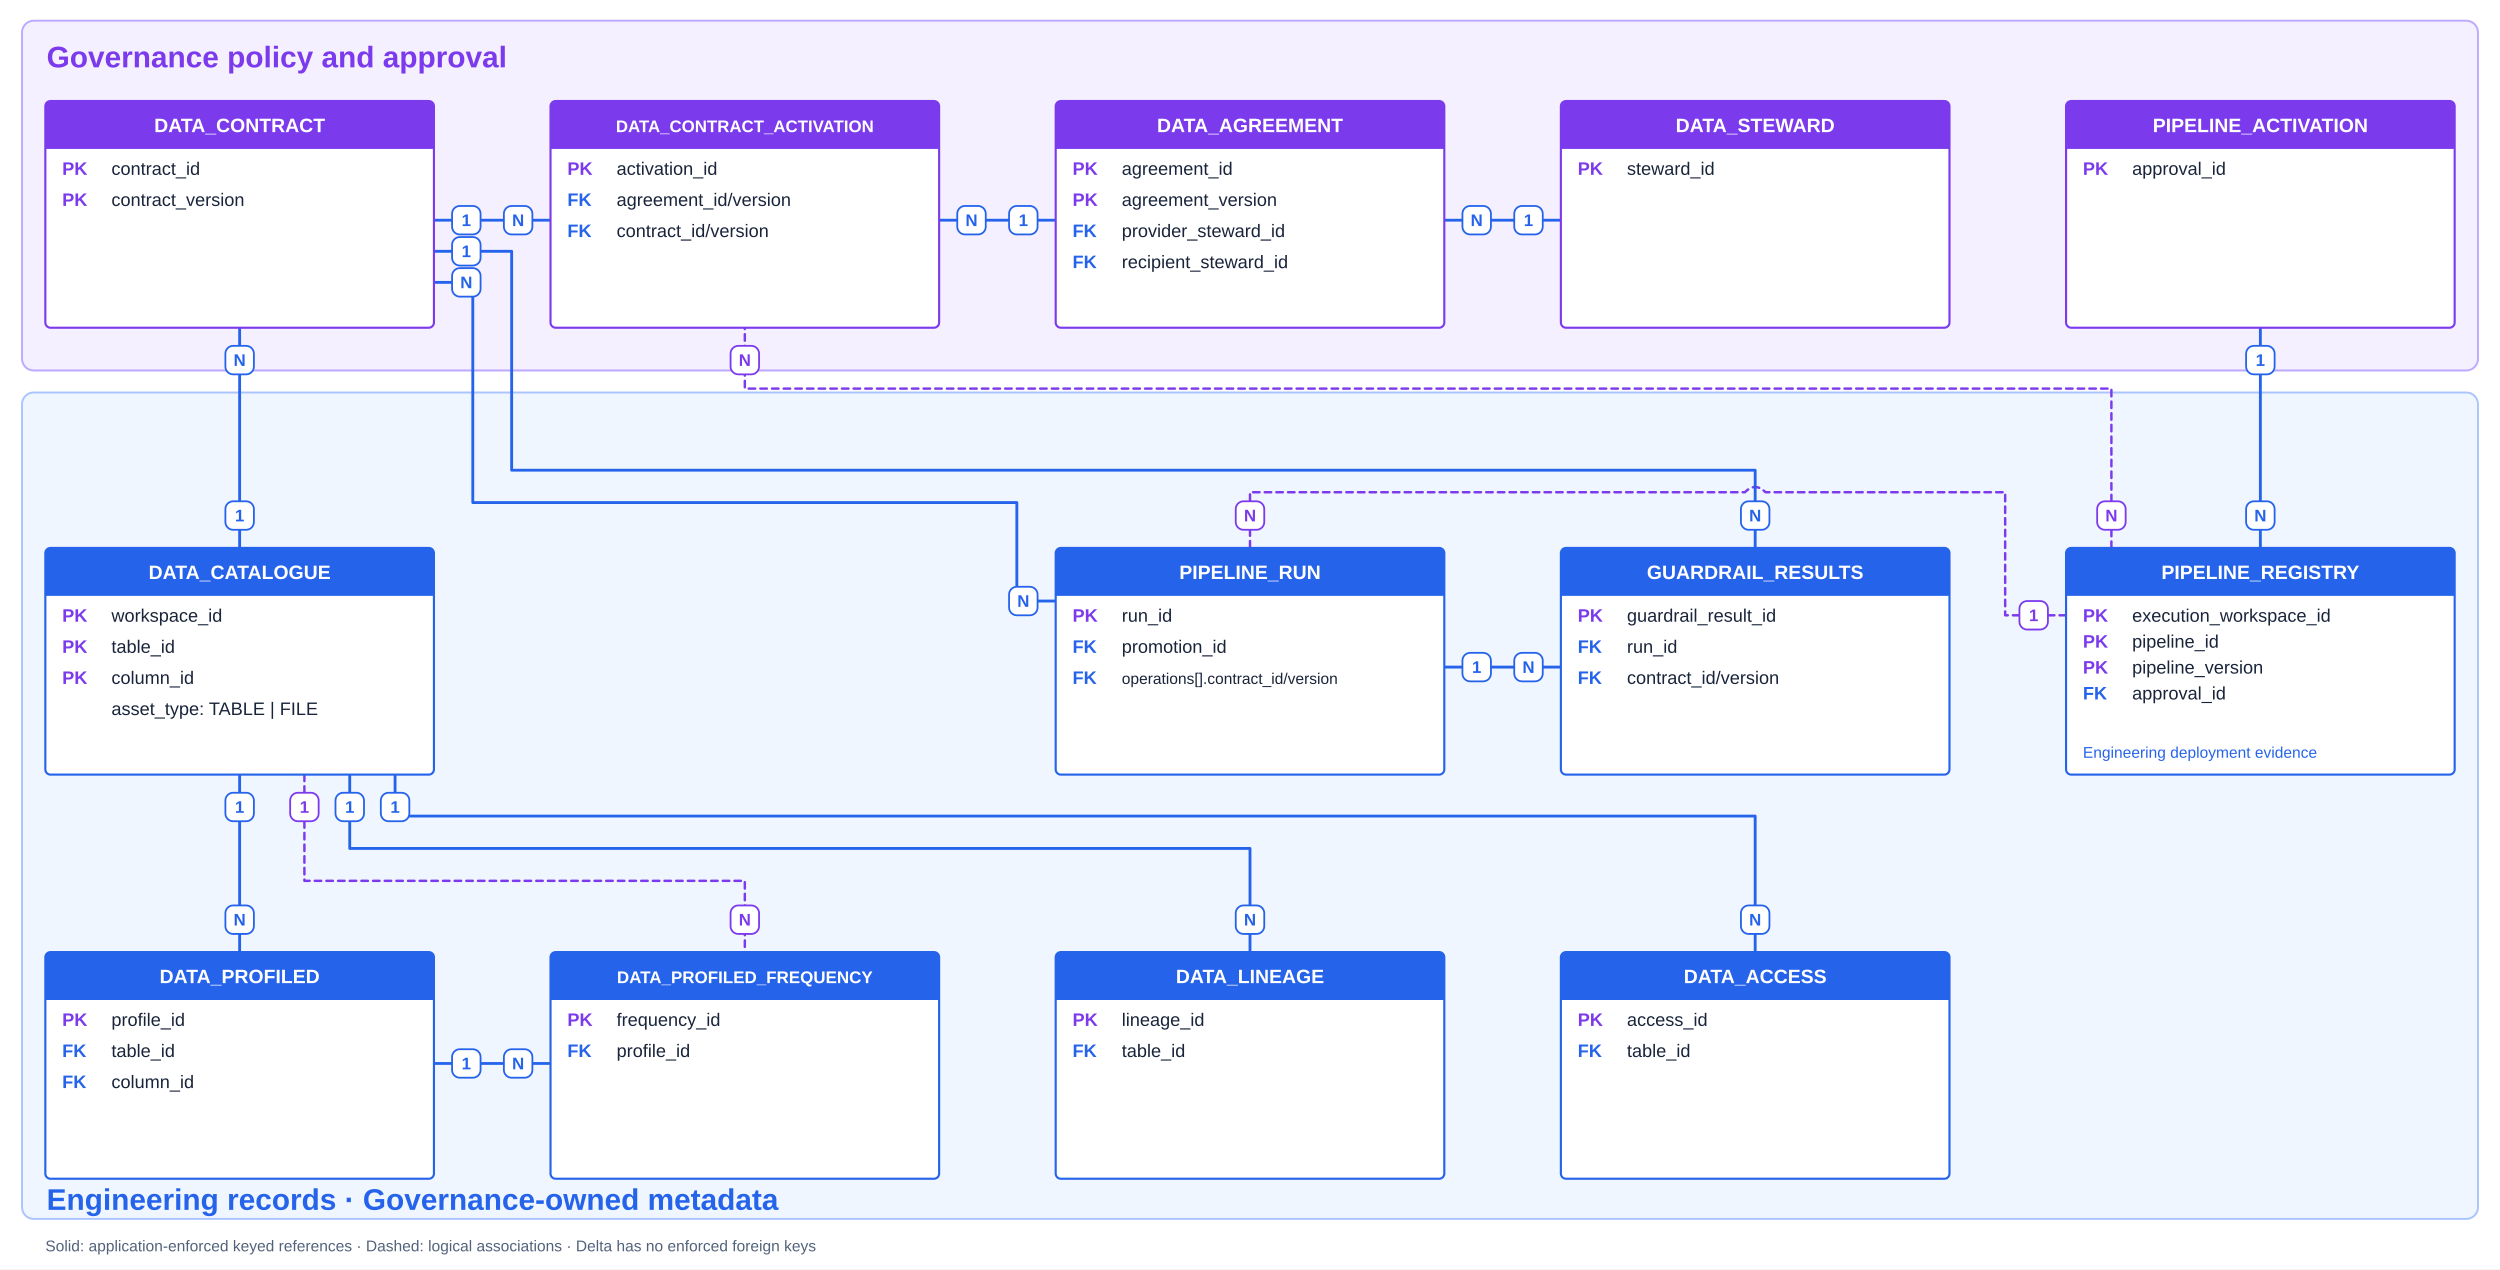
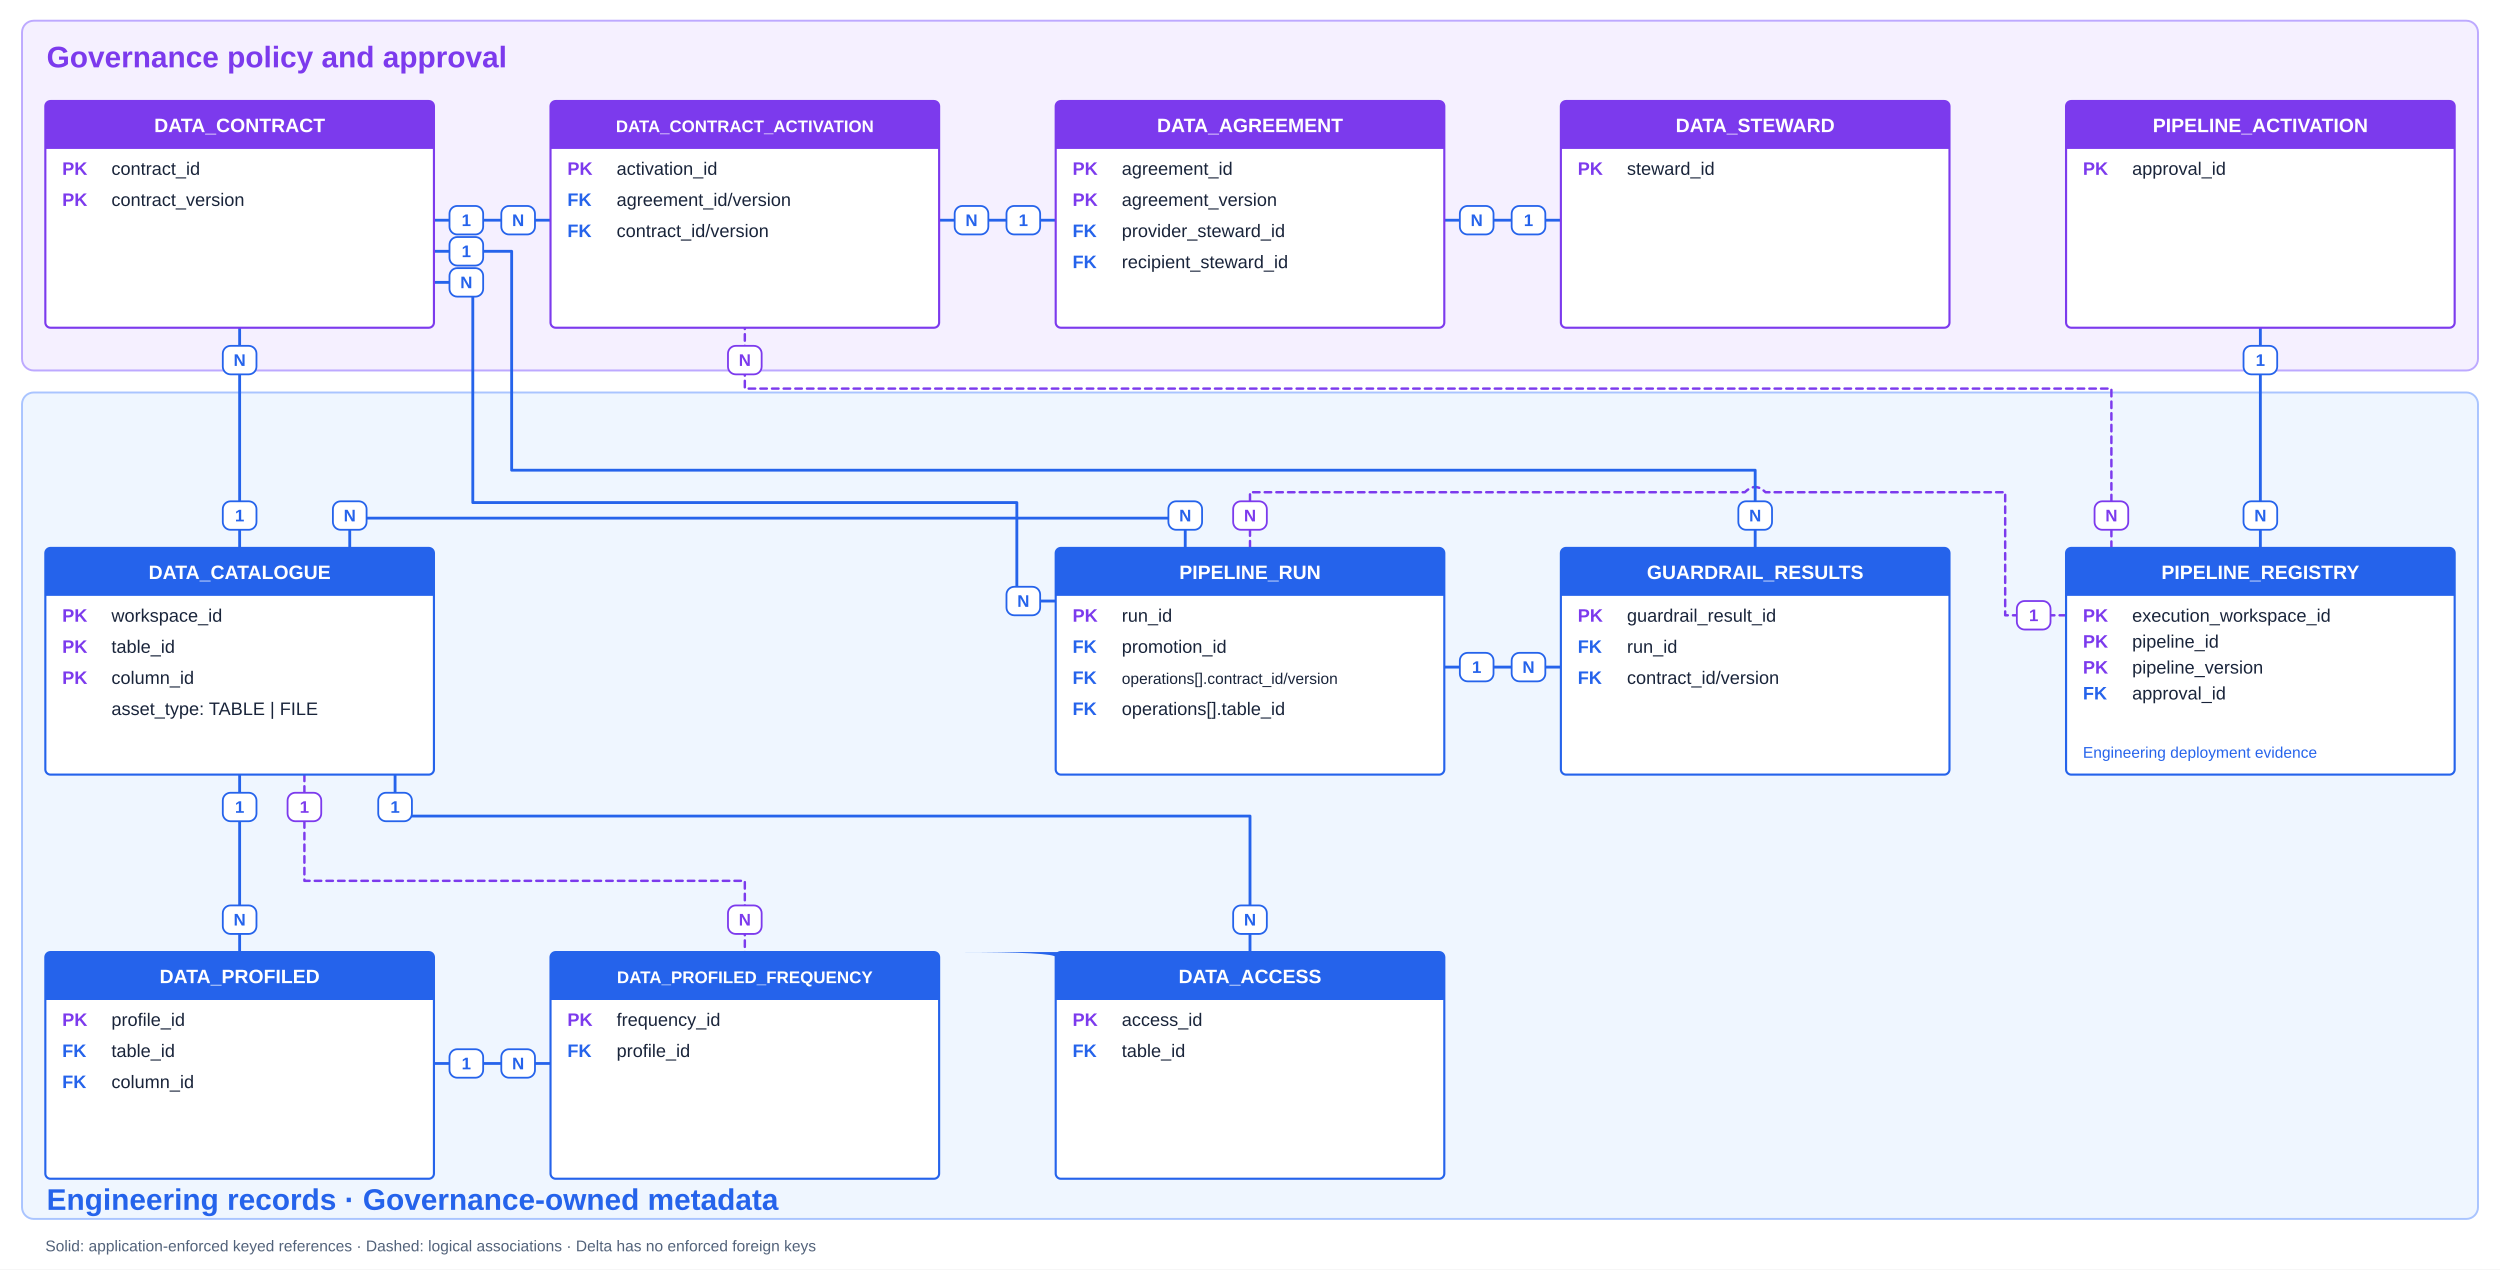
<svg xmlns="http://www.w3.org/2000/svg" xmlns:xlink="http://www.w3.org/1999/xlink" width="1930" height="980" viewBox="0 0 1930 980" role="img" aria-label="FabricOps metadata relationship diagram">
  <rect width="1930" height="980" fill="#FFFFFF" />
  <rect x="17" y="16" width="1896" height="270" rx="9" fill="#F5F0FF" stroke="#BDA9FF" stroke-width="1.5" />
  <rect x="17" y="303" width="1896" height="638" rx="9" fill="#EFF6FF" stroke="#A9C4FF" stroke-width="1.5" />
  <text x="36" y="52" font-size="23" font-family="Segoe UI, Arial, sans-serif" font-weight="700" fill="#7C3AED">Governance policy and approval</text>
  <text x="36" y="934" font-size="23" font-family="Segoe UI, Arial, sans-serif" font-weight="700" fill="#2563EB">Engineering records · Governance-owned metadata</text>
  <g id="metadata-er-relationships" aria-label="Metadata table relationships">
    <g class="metadata-er-relationship" data-from="DATA_STEWARD" data-to="DATA_AGREEMENT" data-cardinality="1-N" data-kind="physical">
      <path d="M1205 170H1115" fill="none" stroke="#2563EB" stroke-width="2.2" stroke-linecap="round" stroke-linejoin="round" />
-       <rect x="1169" y="159" width="22" height="22" rx="6" fill="#FFFFFF" stroke="#2563EB" stroke-width="1.4" />
+       <rect x="1167" y="159" width="26" height="22" rx="6" fill="#FFFFFF" stroke="#2563EB" stroke-width="1.4" />
      <text x="1180" y="174.5" text-anchor="middle" font-size="13" font-weight="700" font-family="Segoe UI, Arial, sans-serif" fill="#2563EB">1</text>
-       <rect x="1129" y="159" width="22" height="22" rx="6" fill="#FFFFFF" stroke="#2563EB" stroke-width="1.4" />
+       <rect x="1127" y="159" width="26" height="22" rx="6" fill="#FFFFFF" stroke="#2563EB" stroke-width="1.4" />
      <text x="1140" y="174.5" text-anchor="middle" font-size="13" font-weight="700" font-family="Segoe UI, Arial, sans-serif" fill="#2563EB">N</text>
    </g>
    <g class="metadata-er-relationship" data-from="DATA_AGREEMENT" data-to="DATA_CONTRACT_ACTIVATION" data-cardinality="1-N" data-kind="physical">
      <path d="M815 170H725" fill="none" stroke="#2563EB" stroke-width="2.2" stroke-linecap="round" stroke-linejoin="round" />
-       <rect x="779" y="159" width="22" height="22" rx="6" fill="#FFFFFF" stroke="#2563EB" stroke-width="1.4" />
+       <rect x="777" y="159" width="26" height="22" rx="6" fill="#FFFFFF" stroke="#2563EB" stroke-width="1.4" />
      <text x="790" y="174.5" text-anchor="middle" font-size="13" font-weight="700" font-family="Segoe UI, Arial, sans-serif" fill="#2563EB">1</text>
-       <rect x="739" y="159" width="22" height="22" rx="6" fill="#FFFFFF" stroke="#2563EB" stroke-width="1.4" />
+       <rect x="737" y="159" width="26" height="22" rx="6" fill="#FFFFFF" stroke="#2563EB" stroke-width="1.4" />
      <text x="750" y="174.5" text-anchor="middle" font-size="13" font-weight="700" font-family="Segoe UI, Arial, sans-serif" fill="#2563EB">N</text>
    </g>
    <g class="metadata-er-relationship" data-from="PIPELINE_ACTIVATION" data-to="PIPELINE_REGISTRY" data-cardinality="1-N" data-kind="physical">
      <path d="M1745 253V423" fill="none" stroke="#2563EB" stroke-width="2.2" stroke-linecap="round" stroke-linejoin="round" />
-       <rect x="1734" y="267" width="22" height="22" rx="6" fill="#FFFFFF" stroke="#2563EB" stroke-width="1.4" />
+       <rect x="1732" y="267" width="26" height="22" rx="6" fill="#FFFFFF" stroke="#2563EB" stroke-width="1.4" />
      <text x="1745" y="282.5" text-anchor="middle" font-size="13" font-weight="700" font-family="Segoe UI, Arial, sans-serif" fill="#2563EB">1</text>
-       <rect x="1734" y="387" width="22" height="22" rx="6" fill="#FFFFFF" stroke="#2563EB" stroke-width="1.4" />
+       <rect x="1732" y="387" width="26" height="22" rx="6" fill="#FFFFFF" stroke="#2563EB" stroke-width="1.4" />
      <text x="1745" y="402.5" text-anchor="middle" font-size="13" font-weight="700" font-family="Segoe UI, Arial, sans-serif" fill="#2563EB">N</text>
    </g>
    <g class="metadata-er-relationship" data-from="PIPELINE_REGISTRY" data-to="DATA_CONTRACT_ACTIVATION" data-cardinality="N-N" data-kind="logical">
      <path d="M1630 423V300H575V253" fill="none" stroke="#7C3AED" stroke-width="1.9" stroke-linecap="round" stroke-linejoin="round" stroke-dasharray="5 4" />
-       <rect x="1619" y="387" width="22" height="22" rx="6" fill="#FFFFFF" stroke="#7C3AED" stroke-width="1.4" />
+       <rect x="1617" y="387" width="26" height="22" rx="6" fill="#FFFFFF" stroke="#7C3AED" stroke-width="1.4" />
      <text x="1630" y="402.5" text-anchor="middle" font-size="13" font-weight="700" font-family="Segoe UI, Arial, sans-serif" fill="#7C3AED">N</text>
-       <rect x="564" y="267" width="22" height="22" rx="6" fill="#FFFFFF" stroke="#7C3AED" stroke-width="1.4" />
+       <rect x="562" y="267" width="26" height="22" rx="6" fill="#FFFFFF" stroke="#7C3AED" stroke-width="1.4" />
      <text x="575" y="282.5" text-anchor="middle" font-size="13" font-weight="700" font-family="Segoe UI, Arial, sans-serif" fill="#7C3AED">N</text>
    </g>
    <g class="metadata-er-relationship" data-from="DATA_CONTRACT_ACTIVATION" data-to="DATA_CONTRACT" data-cardinality="N-1" data-kind="physical">
      <path d="M425 170H335" fill="none" stroke="#2563EB" stroke-width="2.2" stroke-linecap="round" stroke-linejoin="round" />
-       <rect x="389" y="159" width="22" height="22" rx="6" fill="#FFFFFF" stroke="#2563EB" stroke-width="1.4" />
+       <rect x="387" y="159" width="26" height="22" rx="6" fill="#FFFFFF" stroke="#2563EB" stroke-width="1.4" />
      <text x="400" y="174.5" text-anchor="middle" font-size="13" font-weight="700" font-family="Segoe UI, Arial, sans-serif" fill="#2563EB">N</text>
-       <rect x="349" y="159" width="22" height="22" rx="6" fill="#FFFFFF" stroke="#2563EB" stroke-width="1.4" />
+       <rect x="347" y="159" width="26" height="22" rx="6" fill="#FFFFFF" stroke="#2563EB" stroke-width="1.4" />
      <text x="360" y="174.5" text-anchor="middle" font-size="13" font-weight="700" font-family="Segoe UI, Arial, sans-serif" fill="#2563EB">1</text>
    </g>
    <g class="metadata-er-relationship" data-from="PIPELINE_RUN" data-to="DATA_CONTRACT" data-cardinality="N-N" data-kind="nested">
      <path d="M815 464H785V388H365V218H335" fill="none" stroke="#2563EB" stroke-width="2.2" stroke-linecap="round" stroke-linejoin="round" />
-       <rect x="779" y="453" width="22" height="22" rx="6" fill="#FFFFFF" stroke="#2563EB" stroke-width="1.4" />
+       <rect x="777" y="453" width="26" height="22" rx="6" fill="#FFFFFF" stroke="#2563EB" stroke-width="1.4" />
      <text x="790" y="468.5" text-anchor="middle" font-size="13" font-weight="700" font-family="Segoe UI, Arial, sans-serif" fill="#2563EB">N</text>
-       <rect x="349" y="207" width="22" height="22" rx="6" fill="#FFFFFF" stroke="#2563EB" stroke-width="1.4" />
+       <rect x="347" y="207" width="26" height="22" rx="6" fill="#FFFFFF" stroke="#2563EB" stroke-width="1.4" />
      <text x="360" y="222.5" text-anchor="middle" font-size="13" font-weight="700" font-family="Segoe UI, Arial, sans-serif" fill="#2563EB">N</text>
    </g>
    <g class="metadata-er-relationship" data-from="PIPELINE_REGISTRY" data-to="PIPELINE_RUN" data-cardinality="1-N" data-kind="logical">
      <path d="M1595 475H1548V380H1363Q1355 372 1347 380H965V423" fill="none" stroke="#7C3AED" stroke-width="1.9" stroke-linecap="round" stroke-linejoin="round" stroke-dasharray="5 4" />
-       <rect x="1559" y="464" width="22" height="22" rx="6" fill="#FFFFFF" stroke="#7C3AED" stroke-width="1.4" />
+       <rect x="1557" y="464" width="26" height="22" rx="6" fill="#FFFFFF" stroke="#7C3AED" stroke-width="1.4" />
      <text x="1570" y="479.5" text-anchor="middle" font-size="13" font-weight="700" font-family="Segoe UI, Arial, sans-serif" fill="#7C3AED">1</text>
-       <rect x="954" y="387" width="22" height="22" rx="6" fill="#FFFFFF" stroke="#7C3AED" stroke-width="1.4" />
+       <rect x="952" y="387" width="26" height="22" rx="6" fill="#FFFFFF" stroke="#7C3AED" stroke-width="1.4" />
      <text x="965" y="402.5" text-anchor="middle" font-size="13" font-weight="700" font-family="Segoe UI, Arial, sans-serif" fill="#7C3AED">N</text>
    </g>
    <g class="metadata-er-relationship" data-from="DATA_CATALOGUE" data-to="DATA_CONTRACT" data-cardinality="1-N" data-kind="physical">
      <path d="M185 423V253" fill="none" stroke="#2563EB" stroke-width="2.2" stroke-linecap="round" stroke-linejoin="round" />
-       <rect x="174" y="387" width="22" height="22" rx="6" fill="#FFFFFF" stroke="#2563EB" stroke-width="1.4" />
+       <rect x="172" y="387" width="26" height="22" rx="6" fill="#FFFFFF" stroke="#2563EB" stroke-width="1.4" />
      <text x="185" y="402.5" text-anchor="middle" font-size="13" font-weight="700" font-family="Segoe UI, Arial, sans-serif" fill="#2563EB">1</text>
-       <rect x="174" y="267" width="22" height="22" rx="6" fill="#FFFFFF" stroke="#2563EB" stroke-width="1.4" />
+       <rect x="172" y="267" width="26" height="22" rx="6" fill="#FFFFFF" stroke="#2563EB" stroke-width="1.4" />
      <text x="185" y="282.5" text-anchor="middle" font-size="13" font-weight="700" font-family="Segoe UI, Arial, sans-serif" fill="#2563EB">N</text>
    </g>
    <g class="metadata-er-relationship" data-from="PIPELINE_RUN" data-to="GUARDRAIL_RESULTS" data-cardinality="1-N" data-kind="physical">
      <path d="M1115 515H1205" fill="none" stroke="#2563EB" stroke-width="2.2" stroke-linecap="round" stroke-linejoin="round" />
-       <rect x="1129" y="504" width="22" height="22" rx="6" fill="#FFFFFF" stroke="#2563EB" stroke-width="1.4" />
+       <rect x="1127" y="504" width="26" height="22" rx="6" fill="#FFFFFF" stroke="#2563EB" stroke-width="1.4" />
      <text x="1140" y="519.5" text-anchor="middle" font-size="13" font-weight="700" font-family="Segoe UI, Arial, sans-serif" fill="#2563EB">1</text>
-       <rect x="1169" y="504" width="22" height="22" rx="6" fill="#FFFFFF" stroke="#2563EB" stroke-width="1.4" />
+       <rect x="1167" y="504" width="26" height="22" rx="6" fill="#FFFFFF" stroke="#2563EB" stroke-width="1.4" />
      <text x="1180" y="519.5" text-anchor="middle" font-size="13" font-weight="700" font-family="Segoe UI, Arial, sans-serif" fill="#2563EB">N</text>
    </g>
    <g class="metadata-er-relationship" data-from="DATA_CATALOGUE" data-to="DATA_PROFILED" data-cardinality="1-N" data-kind="physical">
      <path d="M185 598V735" fill="none" stroke="#2563EB" stroke-width="2.2" stroke-linecap="round" stroke-linejoin="round" />
-       <rect x="174" y="612" width="22" height="22" rx="6" fill="#FFFFFF" stroke="#2563EB" stroke-width="1.4" />
+       <rect x="172" y="612" width="26" height="22" rx="6" fill="#FFFFFF" stroke="#2563EB" stroke-width="1.4" />
      <text x="185" y="627.5" text-anchor="middle" font-size="13" font-weight="700" font-family="Segoe UI, Arial, sans-serif" fill="#2563EB">1</text>
-       <rect x="174" y="699" width="22" height="22" rx="6" fill="#FFFFFF" stroke="#2563EB" stroke-width="1.4" />
+       <rect x="172" y="699" width="26" height="22" rx="6" fill="#FFFFFF" stroke="#2563EB" stroke-width="1.4" />
      <text x="185" y="714.5" text-anchor="middle" font-size="13" font-weight="700" font-family="Segoe UI, Arial, sans-serif" fill="#2563EB">N</text>
    </g>
    <g class="metadata-er-relationship" data-from="DATA_CATALOGUE" data-to="DATA_PROFILED_FREQUENCY" data-cardinality="1-N" data-kind="logical">
      <path d="M235 598V680H575V735" fill="none" stroke="#7C3AED" stroke-width="1.9" stroke-linecap="round" stroke-linejoin="round" stroke-dasharray="5 4" />
-       <rect x="224" y="612" width="22" height="22" rx="6" fill="#FFFFFF" stroke="#7C3AED" stroke-width="1.4" />
+       <rect x="222" y="612" width="26" height="22" rx="6" fill="#FFFFFF" stroke="#7C3AED" stroke-width="1.4" />
      <text x="235" y="627.5" text-anchor="middle" font-size="13" font-weight="700" font-family="Segoe UI, Arial, sans-serif" fill="#7C3AED">1</text>
-       <rect x="564" y="699" width="22" height="22" rx="6" fill="#FFFFFF" stroke="#7C3AED" stroke-width="1.4" />
+       <rect x="562" y="699" width="26" height="22" rx="6" fill="#FFFFFF" stroke="#7C3AED" stroke-width="1.4" />
      <text x="575" y="714.5" text-anchor="middle" font-size="13" font-weight="700" font-family="Segoe UI, Arial, sans-serif" fill="#7C3AED">N</text>
    </g>
-     <g class="metadata-er-relationship" data-from="DATA_CATALOGUE" data-to="DATA_LINEAGE" data-cardinality="1-N" data-kind="physical">
-       <path d="M270 598V655H965V735" fill="none" stroke="#2563EB" stroke-width="2.2" stroke-linecap="round" stroke-linejoin="round" />
-       <rect x="259" y="612" width="22" height="22" rx="6" fill="#FFFFFF" stroke="#2563EB" stroke-width="1.4" />
-       <text x="270" y="627.5" text-anchor="middle" font-size="13" font-weight="700" font-family="Segoe UI, Arial, sans-serif" fill="#2563EB">1</text>
-       <rect x="954" y="699" width="22" height="22" rx="6" fill="#FFFFFF" stroke="#2563EB" stroke-width="1.4" />
+     <g class="metadata-er-relationship" data-from="DATA_CATALOGUE" data-to="PIPELINE_RUN" data-cardinality="N-N" data-kind="nested">
+       <path d="M270 423V400H915V423" fill="none" stroke="#2563EB" stroke-width="2.2" stroke-linecap="round" stroke-linejoin="round" />
+       <rect x="257" y="387" width="26" height="22" rx="6" fill="#FFFFFF" stroke="#2563EB" stroke-width="1.4" />
+       <text x="270" y="402.5" text-anchor="middle" font-size="13" font-weight="700" font-family="Segoe UI, Arial, sans-serif" fill="#2563EB">N</text>
+       <rect x="902" y="387" width="26" height="22" rx="6" fill="#FFFFFF" stroke="#2563EB" stroke-width="1.4" />
+       <text x="915" y="402.5" text-anchor="middle" font-size="13" font-weight="700" font-family="Segoe UI, Arial, sans-serif" fill="#2563EB">N</text>
+     </g>
+     <g class="metadata-er-relationship" data-from="DATA_CATALOGUE" data-to="DATA_ACCESS" data-cardinality="1-N" data-kind="physical">
+       <path d="M305 598V630H965V735" fill="none" stroke="#2563EB" stroke-width="2.2" stroke-linecap="round" stroke-linejoin="round" />
+       <rect x="292" y="612" width="26" height="22" rx="6" fill="#FFFFFF" stroke="#2563EB" stroke-width="1.4" />
+       <text x="305" y="627.5" text-anchor="middle" font-size="13" font-weight="700" font-family="Segoe UI, Arial, sans-serif" fill="#2563EB">1</text>
+       <rect x="952" y="699" width="26" height="22" rx="6" fill="#FFFFFF" stroke="#2563EB" stroke-width="1.4" />
      <text x="965" y="714.5" text-anchor="middle" font-size="13" font-weight="700" font-family="Segoe UI, Arial, sans-serif" fill="#2563EB">N</text>
-     </g>
-     <g class="metadata-er-relationship" data-from="DATA_CATALOGUE" data-to="DATA_ACCESS" data-cardinality="1-N" data-kind="physical">
-       <path d="M305 598V630H1355V735" fill="none" stroke="#2563EB" stroke-width="2.2" stroke-linecap="round" stroke-linejoin="round" />
-       <rect x="294" y="612" width="22" height="22" rx="6" fill="#FFFFFF" stroke="#2563EB" stroke-width="1.4" />
-       <text x="305" y="627.5" text-anchor="middle" font-size="13" font-weight="700" font-family="Segoe UI, Arial, sans-serif" fill="#2563EB">1</text>
-       <rect x="1344" y="699" width="22" height="22" rx="6" fill="#FFFFFF" stroke="#2563EB" stroke-width="1.4" />
-       <text x="1355" y="714.5" text-anchor="middle" font-size="13" font-weight="700" font-family="Segoe UI, Arial, sans-serif" fill="#2563EB">N</text>
    </g>
    <g class="metadata-er-relationship" data-from="DATA_PROFILED" data-to="DATA_PROFILED_FREQUENCY" data-cardinality="1-N" data-kind="physical">
      <path d="M335 821H425" fill="none" stroke="#2563EB" stroke-width="2.2" stroke-linecap="round" stroke-linejoin="round" />
-       <rect x="349" y="810" width="22" height="22" rx="6" fill="#FFFFFF" stroke="#2563EB" stroke-width="1.4" />
+       <rect x="347" y="810" width="26" height="22" rx="6" fill="#FFFFFF" stroke="#2563EB" stroke-width="1.4" />
      <text x="360" y="825.5" text-anchor="middle" font-size="13" font-weight="700" font-family="Segoe UI, Arial, sans-serif" fill="#2563EB">1</text>
-       <rect x="389" y="810" width="22" height="22" rx="6" fill="#FFFFFF" stroke="#2563EB" stroke-width="1.4" />
+       <rect x="387" y="810" width="26" height="22" rx="6" fill="#FFFFFF" stroke="#2563EB" stroke-width="1.4" />
      <text x="400" y="825.5" text-anchor="middle" font-size="13" font-weight="700" font-family="Segoe UI, Arial, sans-serif" fill="#2563EB">N</text>
    </g>
    <g class="metadata-er-relationship" data-from="DATA_CONTRACT" data-to="GUARDRAIL_RESULTS" data-cardinality="1-N" data-kind="physical">
      <path d="M335 194H395V363H1355V423" fill="none" stroke="#2563EB" stroke-width="2.2" stroke-linecap="round" stroke-linejoin="round" />
-       <rect x="349" y="183" width="22" height="22" rx="6" fill="#FFFFFF" stroke="#2563EB" stroke-width="1.4" />
+       <rect x="347" y="183" width="26" height="22" rx="6" fill="#FFFFFF" stroke="#2563EB" stroke-width="1.4" />
      <text x="360" y="198.5" text-anchor="middle" font-size="13" font-weight="700" font-family="Segoe UI, Arial, sans-serif" fill="#2563EB">1</text>
-       <rect x="1344" y="387" width="22" height="22" rx="6" fill="#FFFFFF" stroke="#2563EB" stroke-width="1.4" />
+       <rect x="1342" y="387" width="26" height="22" rx="6" fill="#FFFFFF" stroke="#2563EB" stroke-width="1.4" />
      <text x="1355" y="402.5" text-anchor="middle" font-size="13" font-weight="700" font-family="Segoe UI, Arial, sans-serif" fill="#2563EB">N</text>
    </g>
  </g>
  <a xlink:href="https://voycepeh.github.io/FabricOps-Starter-Kit/reference/metadata/metadata_data_steward/" target="_blank">
    <rect x="1205" y="78" width="300" height="175" rx="4" fill="white" stroke="#7C3AED" stroke-width="1.65" />
    <path d="M1209 78H1501Q1505 78 1505 82V115H1205V82Q1205 78 1209 78Z" fill="#7C3AED" />
    <text x="1355" y="102" text-anchor="middle" font-size="15" font-weight="700" font-family="Segoe UI, Arial, sans-serif" fill="white">DATA_STEWARD</text>
    <text x="1218" y="135" fill="#7C3AED" font-weight="700" font-size="14" font-family="Segoe UI, Arial, sans-serif">PK</text>
    <text x="1256" y="135" fill="#19243A" font-size="14" font-family="Segoe UI, Arial, sans-serif">steward_id</text>
  </a>
  <a xlink:href="https://voycepeh.github.io/FabricOps-Starter-Kit/reference/metadata/metadata_data_agreement/" target="_blank">
    <rect x="815" y="78" width="300" height="175" rx="4" fill="white" stroke="#7C3AED" stroke-width="1.65" />
    <path d="M819 78H1111Q1115 78 1115 82V115H815V82Q815 78 819 78Z" fill="#7C3AED" />
    <text x="965" y="102" text-anchor="middle" font-size="15" font-weight="700" font-family="Segoe UI, Arial, sans-serif" fill="white">DATA_AGREEMENT</text>
    <text x="828" y="135" fill="#7C3AED" font-weight="700" font-size="14" font-family="Segoe UI, Arial, sans-serif">PK</text>
    <text x="866" y="135" fill="#19243A" font-size="14" font-family="Segoe UI, Arial, sans-serif">agreement_id</text>
    <text x="828" y="159" fill="#7C3AED" font-weight="700" font-size="14" font-family="Segoe UI, Arial, sans-serif">PK</text>
    <text x="866" y="159" fill="#19243A" font-size="14" font-family="Segoe UI, Arial, sans-serif">agreement_version</text>
    <text x="828" y="183" fill="#2563EB" font-weight="700" font-size="14" font-family="Segoe UI, Arial, sans-serif">FK</text>
    <text x="866" y="183" fill="#19243A" font-size="14" font-family="Segoe UI, Arial, sans-serif">provider_steward_id</text>
    <text x="828" y="207" fill="#2563EB" font-weight="700" font-size="14" font-family="Segoe UI, Arial, sans-serif">FK</text>
    <text x="866" y="207" fill="#19243A" font-size="14" font-family="Segoe UI, Arial, sans-serif">recipient_steward_id</text>
  </a>
  <a xlink:href="https://voycepeh.github.io/FabricOps-Starter-Kit/reference/metadata/metadata_data_contract_activation/" target="_blank">
    <rect x="425" y="78" width="300" height="175" rx="4" fill="white" stroke="#7C3AED" stroke-width="1.65" />
    <path d="M429 78H721Q725 78 725 82V115H425V82Q425 78 429 78Z" fill="#7C3AED" />
    <text x="575" y="102" text-anchor="middle" font-size="13" font-weight="700" font-family="Segoe UI, Arial, sans-serif" fill="white">DATA_CONTRACT_ACTIVATION</text>
    <text x="438" y="135" fill="#7C3AED" font-weight="700" font-size="14" font-family="Segoe UI, Arial, sans-serif">PK</text>
    <text x="476" y="135" fill="#19243A" font-size="14" font-family="Segoe UI, Arial, sans-serif">activation_id</text>
    <text x="438" y="159" fill="#2563EB" font-weight="700" font-size="14" font-family="Segoe UI, Arial, sans-serif">FK</text>
    <text x="476" y="159" fill="#19243A" font-size="14" font-family="Segoe UI, Arial, sans-serif">agreement_id/version</text>
    <text x="438" y="183" fill="#2563EB" font-weight="700" font-size="14" font-family="Segoe UI, Arial, sans-serif">FK</text>
    <text x="476" y="183" fill="#19243A" font-size="14" font-family="Segoe UI, Arial, sans-serif">contract_id/version</text>
  </a>
  <a xlink:href="https://voycepeh.github.io/FabricOps-Starter-Kit/reference/metadata/metadata_data_contract/" target="_blank">
    <rect x="35" y="78" width="300" height="175" rx="4" fill="white" stroke="#7C3AED" stroke-width="1.65" />
    <path d="M39 78H331Q335 78 335 82V115H35V82Q35 78 39 78Z" fill="#7C3AED" />
    <text x="185" y="102" text-anchor="middle" font-size="15" font-weight="700" font-family="Segoe UI, Arial, sans-serif" fill="white">DATA_CONTRACT</text>
    <text x="48" y="135" fill="#7C3AED" font-weight="700" font-size="14" font-family="Segoe UI, Arial, sans-serif">PK</text>
    <text x="86" y="135" fill="#19243A" font-size="14" font-family="Segoe UI, Arial, sans-serif">contract_id</text>
    <text x="48" y="159" fill="#7C3AED" font-weight="700" font-size="14" font-family="Segoe UI, Arial, sans-serif">PK</text>
    <text x="86" y="159" fill="#19243A" font-size="14" font-family="Segoe UI, Arial, sans-serif">contract_version</text>
  </a>
  <a xlink:href="https://voycepeh.github.io/FabricOps-Starter-Kit/reference/metadata/metadata_guardrail_results/" target="_blank">
    <rect x="1205" y="423" width="300" height="175" rx="4" fill="white" stroke="#2563EB" stroke-width="1.65" />
    <path d="M1209 423H1501Q1505 423 1505 427V460H1205V427Q1205 423 1209 423Z" fill="#2563EB" />
    <text x="1355" y="447" text-anchor="middle" font-size="15" font-weight="700" font-family="Segoe UI, Arial, sans-serif" fill="white">GUARDRAIL_RESULTS</text>
    <text x="1218" y="480" fill="#7C3AED" font-weight="700" font-size="14" font-family="Segoe UI, Arial, sans-serif">PK</text>
    <text x="1256" y="480" fill="#19243A" font-size="14" font-family="Segoe UI, Arial, sans-serif">guardrail_result_id</text>
    <text x="1218" y="504" fill="#2563EB" font-weight="700" font-size="14" font-family="Segoe UI, Arial, sans-serif">FK</text>
    <text x="1256" y="504" fill="#19243A" font-size="14" font-family="Segoe UI, Arial, sans-serif">run_id</text>
    <text x="1218" y="528" fill="#2563EB" font-weight="700" font-size="14" font-family="Segoe UI, Arial, sans-serif">FK</text>
    <text x="1256" y="528" fill="#19243A" font-size="14" font-family="Segoe UI, Arial, sans-serif">contract_id/version</text>
  </a>
  <a xlink:href="https://voycepeh.github.io/FabricOps-Starter-Kit/reference/metadata/metadata_pipeline_run/" target="_blank">
    <rect x="815" y="423" width="300" height="175" rx="4" fill="white" stroke="#2563EB" stroke-width="1.65" />
    <path d="M819 423H1111Q1115 423 1115 427V460H815V427Q815 423 819 423Z" fill="#2563EB" />
    <text x="965" y="447" text-anchor="middle" font-size="15" font-weight="700" font-family="Segoe UI, Arial, sans-serif" fill="white">PIPELINE_RUN</text>
    <text x="828" y="480" fill="#7C3AED" font-weight="700" font-size="14" font-family="Segoe UI, Arial, sans-serif">PK</text>
    <text x="866" y="480" fill="#19243A" font-size="14" font-family="Segoe UI, Arial, sans-serif">run_id</text>
    <text x="828" y="504" fill="#2563EB" font-weight="700" font-size="14" font-family="Segoe UI, Arial, sans-serif">FK</text>
    <text x="866" y="504" fill="#19243A" font-size="14" font-family="Segoe UI, Arial, sans-serif">promotion_id</text>
    <text x="828" y="528" fill="#2563EB" font-weight="700" font-size="14" font-family="Segoe UI, Arial, sans-serif">FK</text>
    <text x="866" y="528" fill="#19243A" font-size="12" font-family="Segoe UI, Arial, sans-serif">operations[].contract_id/version</text>
+     <text x="828" y="552" fill="#2563EB" font-weight="700" font-size="14" font-family="Segoe UI, Arial, sans-serif">FK</text>
+     <text x="866" y="552" fill="#19243A" font-size="14" font-family="Segoe UI, Arial, sans-serif">operations[].table_id</text>
  </a>
  <a xlink:href="https://voycepeh.github.io/FabricOps-Starter-Kit/reference/metadata/metadata_data_catalogue/" target="_blank">
    <rect x="35" y="423" width="300" height="175" rx="4" fill="white" stroke="#2563EB" stroke-width="1.65" />
    <path d="M39 423H331Q335 423 335 427V460H35V427Q35 423 39 423Z" fill="#2563EB" />
    <text x="185" y="447" text-anchor="middle" font-size="15" font-weight="700" font-family="Segoe UI, Arial, sans-serif" fill="white">DATA_CATALOGUE</text>
    <text x="48" y="480" fill="#7C3AED" font-weight="700" font-size="14" font-family="Segoe UI, Arial, sans-serif">PK</text>
    <text x="86" y="480" fill="#19243A" font-size="14" font-family="Segoe UI, Arial, sans-serif">workspace_id</text>
    <text x="48" y="504" fill="#7C3AED" font-weight="700" font-size="14" font-family="Segoe UI, Arial, sans-serif">PK</text>
    <text x="86" y="504" fill="#19243A" font-size="14" font-family="Segoe UI, Arial, sans-serif">table_id</text>
    <text x="48" y="528" fill="#7C3AED" font-weight="700" font-size="14" font-family="Segoe UI, Arial, sans-serif">PK</text>
    <text x="86" y="528" fill="#19243A" font-size="14" font-family="Segoe UI, Arial, sans-serif">column_id</text>
    <text x="86" y="552" fill="#19243A" font-size="14" font-family="Segoe UI, Arial, sans-serif">asset_type: TABLE | FILE</text>
  </a>
-   <a xlink:href="https://voycepeh.github.io/FabricOps-Starter-Kit/reference/metadata/metadata_data_profiled_frequency/" target="_blank" transform="translate(0 -80)">
-     <rect x="425" y="815" width="300" height="175" rx="4" fill="white" stroke="#2563EB" stroke-width="1.65" />
-     <path d="M429 815H721Q725 815 725 819V852H425V819Q425 815 429 815Z" fill="#2563EB" />
-     <text x="575" y="839" text-anchor="middle" font-size="13.1" font-weight="700" font-family="Segoe UI, Arial, sans-serif" fill="white">DATA_PROFILED_FREQUENCY</text>
-     <text x="438" y="872" fill="#7C3AED" font-weight="700" font-size="14" font-family="Segoe UI, Arial, sans-serif">PK</text>
-     <text x="476" y="872" fill="#19243A" font-size="14" font-family="Segoe UI, Arial, sans-serif">frequency_id</text>
-     <text x="438" y="896" fill="#2563EB" font-weight="700" font-size="14" font-family="Segoe UI, Arial, sans-serif">FK</text>
-     <text x="476" y="896" fill="#19243A" font-size="14" font-family="Segoe UI, Arial, sans-serif">profile_id</text>
-   </a>
-   <a xlink:href="https://voycepeh.github.io/FabricOps-Starter-Kit/reference/metadata/metadata_data_profiled/" target="_blank" transform="translate(0 -80)">
-     <rect x="35" y="815" width="300" height="175" rx="4" fill="white" stroke="#2563EB" stroke-width="1.65" />
-     <path d="M39 815H331Q335 815 335 819V852H35V819Q35 815 39 815Z" fill="#2563EB" />
-     <text x="185" y="839" text-anchor="middle" font-size="15" font-weight="700" font-family="Segoe UI, Arial, sans-serif" fill="white">DATA_PROFILED</text>
-     <text x="48" y="872" fill="#7C3AED" font-weight="700" font-size="14" font-family="Segoe UI, Arial, sans-serif">PK</text>
-     <text x="86" y="872" fill="#19243A" font-size="14" font-family="Segoe UI, Arial, sans-serif">profile_id</text>
-     <text x="48" y="896" fill="#2563EB" font-weight="700" font-size="14" font-family="Segoe UI, Arial, sans-serif">FK</text>
-     <text x="86" y="896" fill="#19243A" font-size="14" font-family="Segoe UI, Arial, sans-serif">table_id</text>
-     <text x="48" y="920" fill="#2563EB" font-weight="700" font-size="14" font-family="Segoe UI, Arial, sans-serif">FK</text>
-     <text x="86" y="920" fill="#19243A" font-size="14" font-family="Segoe UI, Arial, sans-serif">column_id</text>
-   </a>
-   <a xlink:href="https://voycepeh.github.io/FabricOps-Starter-Kit/reference/metadata/metadata_data_lineage/" target="_blank" transform="translate(0 -80)">
-     <rect x="815" y="815" width="300" height="175" rx="4" fill="white" stroke="#2563EB" stroke-width="1.65" />
-     <path d="M819 815H1111Q1115 815 1115 819V852H815V819Q815 815 819 815Z" fill="#2563EB" />
-     <text x="965" y="839" text-anchor="middle" font-size="15" font-weight="700" font-family="Segoe UI, Arial, sans-serif" fill="white">DATA_LINEAGE</text>
-     <text x="828" y="872" fill="#7C3AED" font-weight="700" font-size="14" font-family="Segoe UI, Arial, sans-serif">PK</text>
-     <text x="866" y="872" fill="#19243A" font-size="14" font-family="Segoe UI, Arial, sans-serif">lineage_id</text>
-     <text x="828" y="896" fill="#2563EB" font-weight="700" font-size="14" font-family="Segoe UI, Arial, sans-serif">FK</text>
-     <text x="866" y="896" fill="#19243A" font-size="14" font-family="Segoe UI, Arial, sans-serif">table_id</text>
-   </a>
-   <a xlink:href="https://voycepeh.github.io/FabricOps-Starter-Kit/reference/metadata/metadata_data_access/" target="_blank" transform="translate(0 -80)">
-     <rect x="1205" y="815" width="300" height="175" rx="4" fill="white" stroke="#2563EB" stroke-width="1.65" />
-     <path d="M1209 815H1501Q1505 815 1505 819V852H1205V819Q1205 815 1209 815Z" fill="#2563EB" />
-     <text x="1355" y="839" text-anchor="middle" font-size="15" font-weight="700" font-family="Segoe UI, Arial, sans-serif" fill="white">DATA_ACCESS</text>
-     <text x="1218" y="872" fill="#7C3AED" font-weight="700" font-size="14" font-family="Segoe UI, Arial, sans-serif">PK</text>
-     <text x="1256" y="872" fill="#19243A" font-size="14" font-family="Segoe UI, Arial, sans-serif">access_id</text>
-     <text x="1218" y="896" fill="#2563EB" font-weight="700" font-size="14" font-family="Segoe UI, Arial, sans-serif">FK</text>
-     <text x="1256" y="896" fill="#19243A" font-size="14" font-family="Segoe UI, Arial, sans-serif">table_id</text>
+   <a xlink:href="https://voycepeh.github.io/FabricOps-Starter-Kit/reference/metadata/metadata_data_profiled_frequency/" target="_blank">
+     <rect x="425" y="735" width="300" height="175" rx="4" fill="white" stroke="#2563EB" stroke-width="1.65" />
+     <path d="M429 735H721Q725 735 725 739V772H425V739Q425 735 429 735Z" fill="#2563EB" />
+     <text x="575" y="759" text-anchor="middle" font-size="13.1" font-weight="700" font-family="Segoe UI, Arial, sans-serif" fill="white">DATA_PROFILED_FREQUENCY</text>
+     <text x="438" y="792" fill="#7C3AED" font-weight="700" font-size="14" font-family="Segoe UI, Arial, sans-serif">PK</text>
+     <text x="476" y="792" fill="#19243A" font-size="14" font-family="Segoe UI, Arial, sans-serif">frequency_id</text>
+     <text x="438" y="816" fill="#2563EB" font-weight="700" font-size="14" font-family="Segoe UI, Arial, sans-serif">FK</text>
+     <text x="476" y="816" fill="#19243A" font-size="14" font-family="Segoe UI, Arial, sans-serif">profile_id</text>
+   </a>
+   <a xlink:href="https://voycepeh.github.io/FabricOps-Starter-Kit/reference/metadata/metadata_data_profiled/" target="_blank">
+     <rect x="35" y="735" width="300" height="175" rx="4" fill="white" stroke="#2563EB" stroke-width="1.65" />
+     <path d="M39 735H331Q335 735 335 739V772H35V739Q35 735 39 735Z" fill="#2563EB" />
+     <text x="185" y="759" text-anchor="middle" font-size="15" font-weight="700" font-family="Segoe UI, Arial, sans-serif" fill="white">DATA_PROFILED</text>
+     <text x="48" y="792" fill="#7C3AED" font-weight="700" font-size="14" font-family="Segoe UI, Arial, sans-serif">PK</text>
+     <text x="86" y="792" fill="#19243A" font-size="14" font-family="Segoe UI, Arial, sans-serif">profile_id</text>
+     <text x="48" y="816" fill="#2563EB" font-weight="700" font-size="14" font-family="Segoe UI, Arial, sans-serif">FK</text>
+     <text x="86" y="816" fill="#19243A" font-size="14" font-family="Segoe UI, Arial, sans-serif">table_id</text>
+     <text x="48" y="840" fill="#2563EB" font-weight="700" font-size="14" font-family="Segoe UI, Arial, sans-serif">FK</text>
+     <text x="86" y="840" fill="#19243A" font-size="14" font-family="Segoe UI, Arial, sans-serif">column_id</text>
+   </a>
+   <a xlink:href="https://voycepeh.github.io/FabricOps-Starter-Kit/reference/metadata/metadata_data_access/" target="_blank">
+     <rect x="815" y="735" width="300" height="175" rx="4" fill="white" stroke="#2563EB" stroke-width="1.65" />
+     <path d="M819 735H1111Q1115 735 1115 739V772H815V739Q815 735 739 735Z" fill="#2563EB" />
+     <text x="965" y="759" text-anchor="middle" font-size="15" font-weight="700" font-family="Segoe UI, Arial, sans-serif" fill="white">DATA_ACCESS</text>
+     <text x="828" y="792" fill="#7C3AED" font-weight="700" font-size="14" font-family="Segoe UI, Arial, sans-serif">PK</text>
+     <text x="866" y="792" fill="#19243A" font-size="14" font-family="Segoe UI, Arial, sans-serif">access_id</text>
+     <text x="828" y="816" fill="#2563EB" font-weight="700" font-size="14" font-family="Segoe UI, Arial, sans-serif">FK</text>
+     <text x="866" y="816" fill="#19243A" font-size="14" font-family="Segoe UI, Arial, sans-serif">table_id</text>
  </a>
  <a xlink:href="https://voycepeh.github.io/FabricOps-Starter-Kit/reference/metadata/metadata_pipeline_activation/" target="_blank">
    <rect x="1595" y="78" width="300" height="175" rx="4" fill="white" stroke="#7C3AED" stroke-width="1.65" />
    <path d="M1599 78H1891Q1895 78 1895 82V115H1595V82Q1595 78 1599 78Z" fill="#7C3AED" />
    <text x="1745" y="102" text-anchor="middle" font-size="15" font-weight="700" font-family="Segoe UI, Arial, sans-serif" fill="white">PIPELINE_ACTIVATION</text>
    <text x="1608" y="135" fill="#7C3AED" font-weight="700" font-size="14" font-family="Segoe UI, Arial, sans-serif">PK</text>
    <text x="1646" y="135" fill="#19243A" font-size="14" font-family="Segoe UI, Arial, sans-serif">approval_id</text>
  </a>
  <a xlink:href="https://voycepeh.github.io/FabricOps-Starter-Kit/reference/metadata/metadata_pipeline_registry/" target="_blank">
    <rect x="1595" y="423" width="300" height="175" rx="4" fill="white" stroke="#2563EB" stroke-width="1.65" />
    <path d="M1599 423H1891Q1895 423 1895 427V460H1595V427Q1595 423 1599 423Z" fill="#2563EB" />
    <text x="1745" y="447" text-anchor="middle" font-size="15" font-weight="700" font-family="Segoe UI, Arial, sans-serif" fill="white">PIPELINE_REGISTRY</text>
    <text x="1608" y="480" fill="#7C3AED" font-weight="700" font-size="14" font-family="Segoe UI, Arial, sans-serif">PK</text>
    <text x="1646" y="480" fill="#19243A" font-size="14" font-family="Segoe UI, Arial, sans-serif">execution_workspace_id</text>
    <text x="1608" y="500" fill="#7C3AED" font-weight="700" font-size="14" font-family="Segoe UI, Arial, sans-serif">PK</text>
    <text x="1646" y="500" fill="#19243A" font-size="14" font-family="Segoe UI, Arial, sans-serif">pipeline_id</text>
    <text x="1608" y="520" fill="#7C3AED" font-weight="700" font-size="14" font-family="Segoe UI, Arial, sans-serif">PK</text>
    <text x="1646" y="520" fill="#19243A" font-size="14" font-family="Segoe UI, Arial, sans-serif">pipeline_version</text>
    <text x="1608" y="540" fill="#2563EB" font-weight="700" font-size="14" font-family="Segoe UI, Arial, sans-serif">FK</text>
    <text x="1646" y="540" fill="#19243A" font-size="14" font-family="Segoe UI, Arial, sans-serif">approval_id</text>
    <text x="1608" y="585" fill="#2563EB" font-size="12" font-family="Segoe UI, Arial, sans-serif">Engineering deployment evidence</text>
  </a>
  <text x="35" y="966" font-size="12" font-family="Segoe UI, Arial, sans-serif" fill="#52627A">Solid: application-enforced keyed references · Dashed: logical associations · Delta has no enforced foreign keys</text>
</svg>
